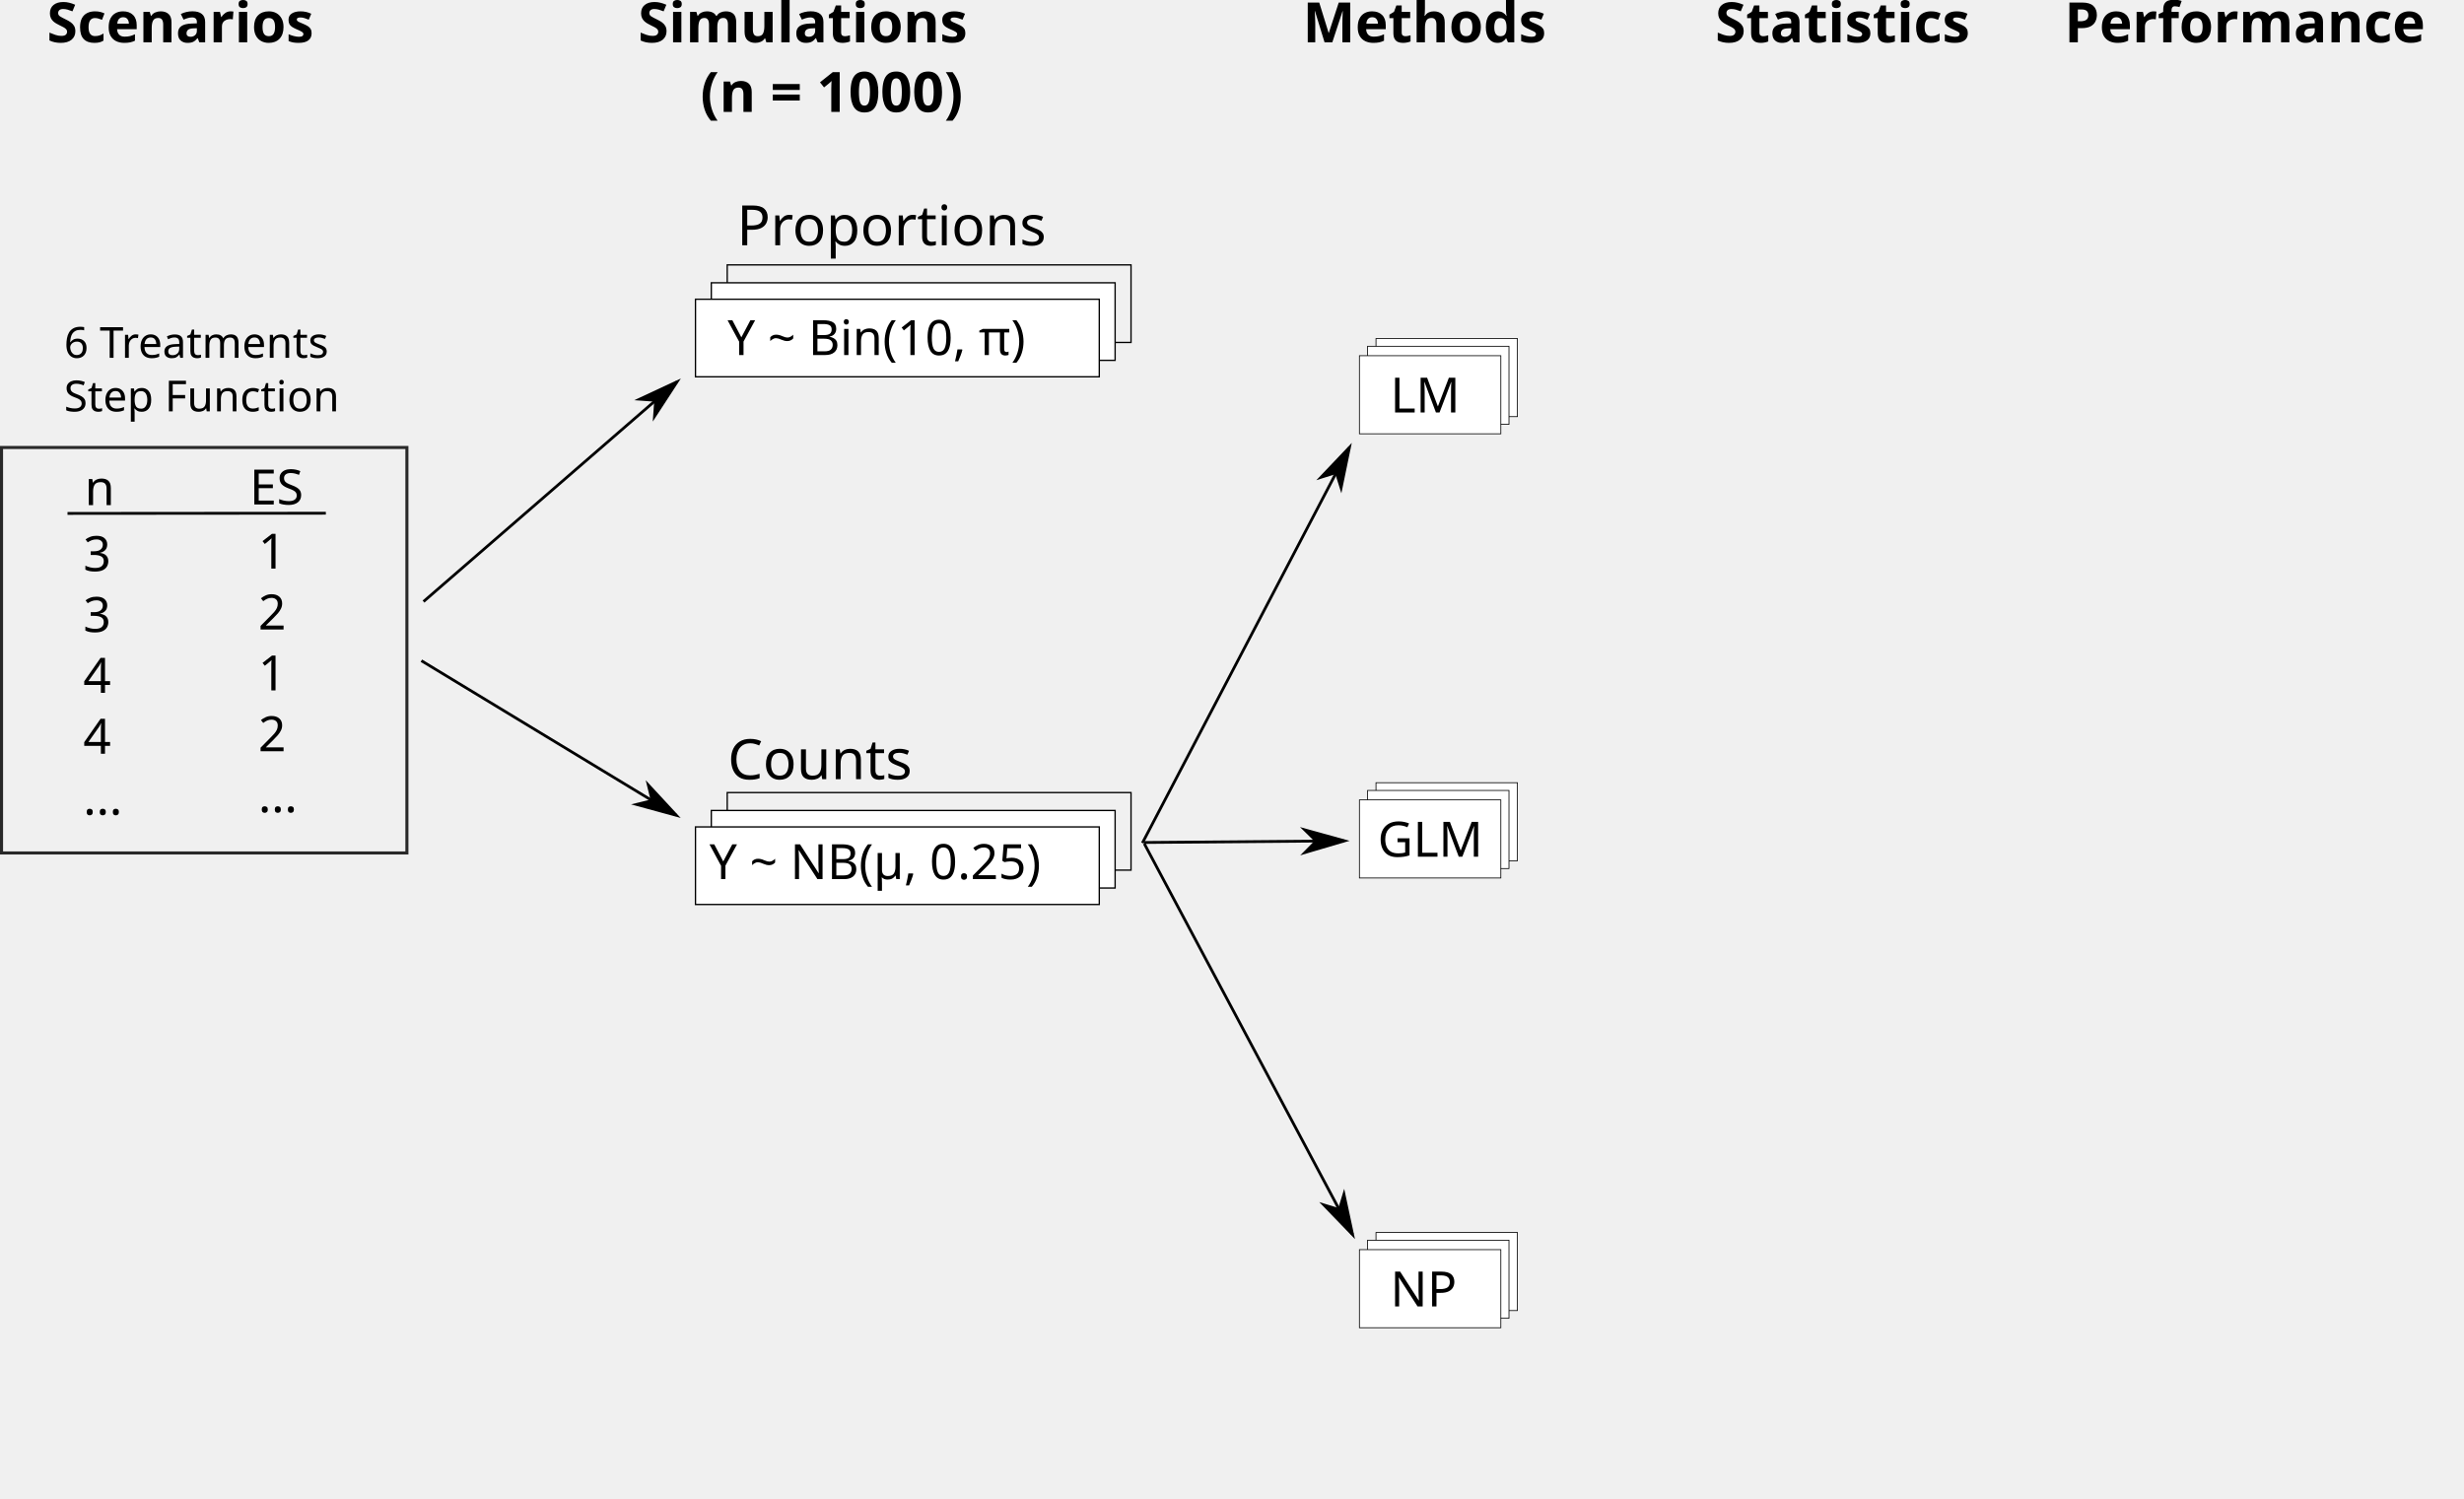
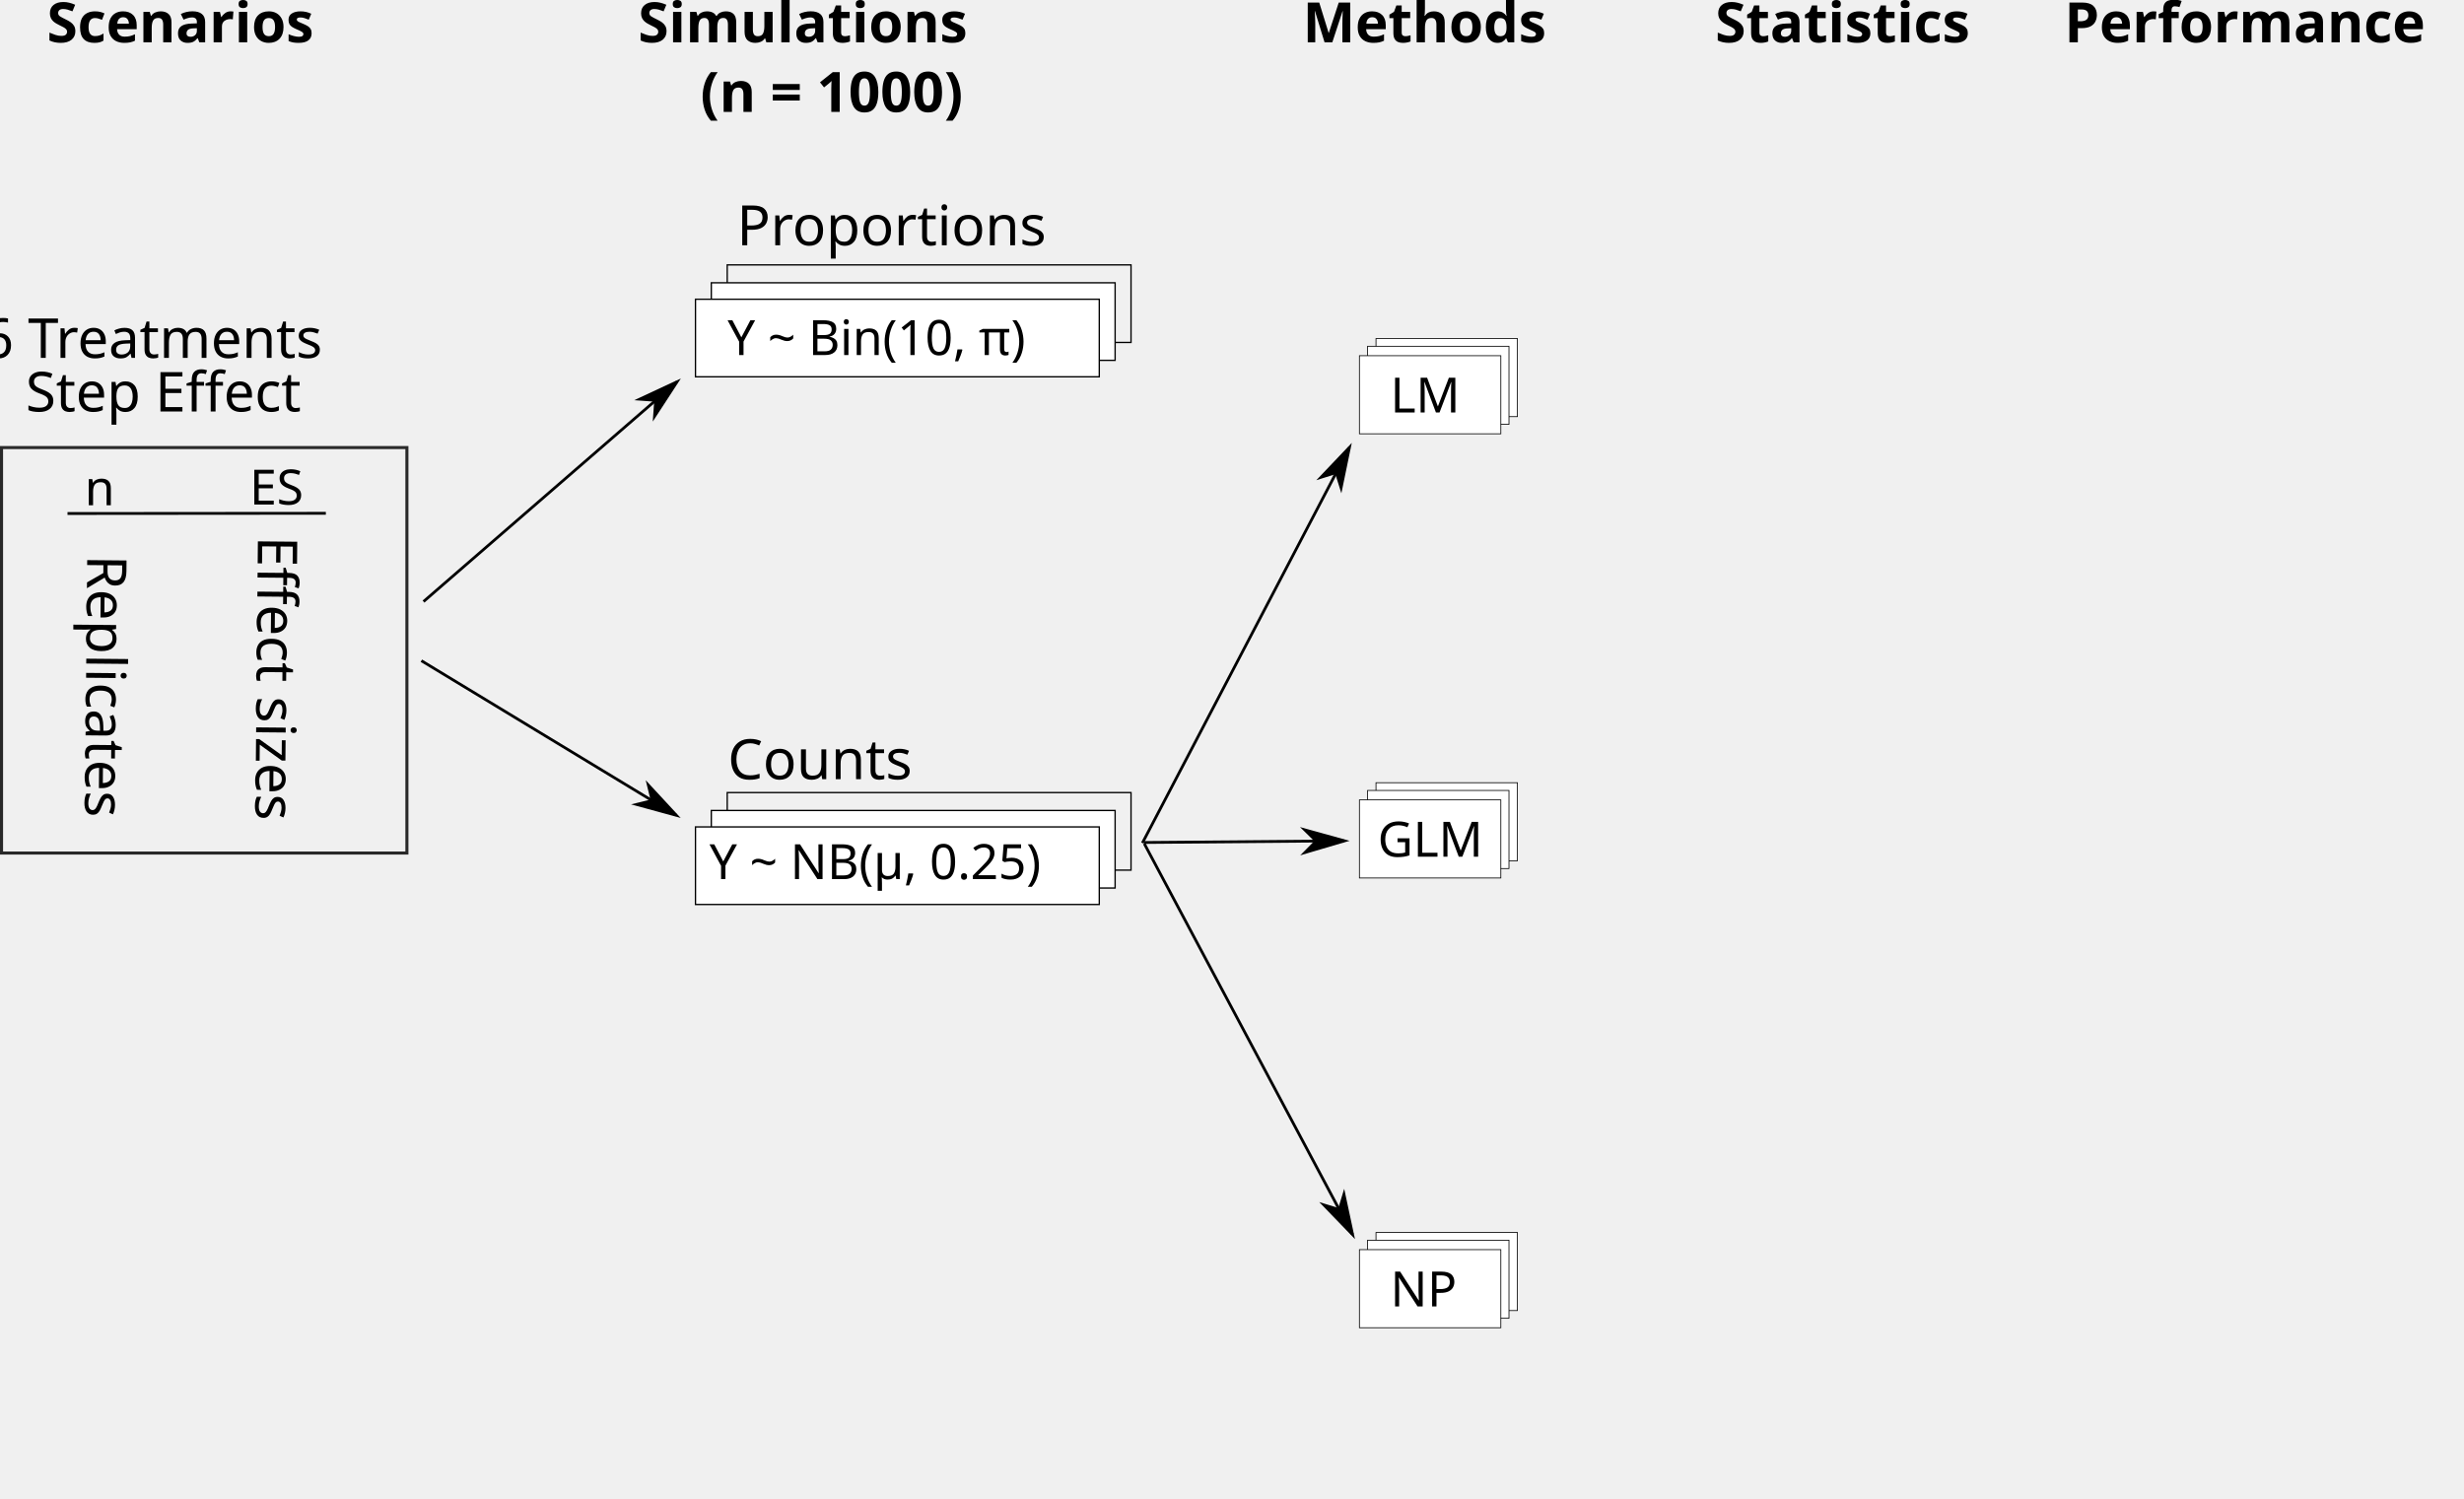
<svg xmlns="http://www.w3.org/2000/svg" width="283.922mm" height="172.645mm" viewBox="0 0 1006.025 611.735" id="svg2" version="1.1">
  <defs id="defs4">
    <marker orient="auto" refY="0" refX="0" id="Arrow1Lend" style="overflow:visible">
      <path id="path4910" d="M 0,0 5,-5 -12.5,0 5,5 0,0 Z" style="fill-rule:evenodd;stroke:#000000;stroke-width:1pt" transform="matrix(-0.8,0,0,-0.8,-10,0)" />
    </marker>
    <marker style="overflow:visible" id="marker18746" refX="0" refY="0" orient="auto">
      <path transform="matrix(-0.8,0,0,-0.8,-10,0)" style="fill:#000000;fill-opacity:1;fill-rule:evenodd;stroke:#000000;stroke-width:1pt;stroke-opacity:1" d="M 0,0 5,-5 -12.5,0 5,5 0,0 Z" id="path18748" />
    </marker>
    <marker style="overflow:visible" id="marker17110" refX="0" refY="0" orient="auto">
      <path transform="matrix(-0.8,0,0,-0.8,-10,0)" style="fill:#000000;fill-opacity:1;fill-rule:evenodd;stroke:#000000;stroke-width:1pt;stroke-opacity:1" d="M 0,0 5,-5 -12.5,0 5,5 0,0 Z" id="path17112" />
    </marker>
    <marker orient="auto" refY="0" refX="0" id="Arrow1Lstart" style="overflow:visible">
      <path id="path4907" d="M 0,0 5,-5 -12.5,0 5,5 0,0 Z" style="fill:#000000;fill-opacity:1;fill-rule:evenodd;stroke:#000000;stroke-width:1pt;stroke-opacity:1" transform="matrix(0.8,0,0,0.8,10,0)" />
    </marker>
    <marker orient="auto" refY="0" refX="0" id="Arrow1Lend-4" style="overflow:visible">
      <path id="path4910-9" d="M 0,0 5,-5 -12.5,0 5,5 0,0 Z" style="fill:#000000;fill-opacity:1;fill-rule:evenodd;stroke:#000000;stroke-width:1pt;stroke-opacity:1" transform="matrix(-0.8,0,0,-0.8,-10,0)" />
    </marker>
    <marker orient="auto" refY="0" refX="0" id="Arrow1Lend-4-6" style="overflow:visible">
      <path id="path4910-9-7" d="M 0,0 5,-5 -12.5,0 5,5 0,0 Z" style="fill:#000000;fill-opacity:1;fill-rule:evenodd;stroke:#000000;stroke-width:1pt;stroke-opacity:1" transform="matrix(-0.8,0,0,-0.8,-10,0)" />
    </marker>
    <marker orient="auto" refY="0" refX="0" id="Arrow1Lend-4-6-4" style="overflow:visible">
      <path id="path4910-9-7-0" d="M 0,0 5,-5 -12.5,0 5,5 0,0 Z" style="fill:#000000;fill-opacity:1;fill-rule:evenodd;stroke:#000000;stroke-width:1pt;stroke-opacity:1" transform="matrix(-0.8,0,0,-0.8,-10,0)" />
    </marker>
    <marker orient="auto" refY="0" refX="0" id="Arrow1Lend-4-4" style="overflow:visible">
      <path id="path4910-9-74" d="M 0,0 5,-5 -12.5,0 5,5 0,0 Z" style="fill:#000000;fill-opacity:1;fill-rule:evenodd;stroke:#000000;stroke-width:1pt;stroke-opacity:1" transform="matrix(-0.8,0,0,-0.8,-10,0)" />
    </marker>
    <marker orient="auto" refY="0" refX="0" id="Arrow1Lend-4-5" style="overflow:visible">
      <path id="path4910-9-8" d="M 0,0 5,-5 -12.5,0 5,5 0,0 Z" style="fill:#000000;fill-opacity:1;fill-rule:evenodd;stroke:#000000;stroke-width:1pt;stroke-opacity:1" transform="matrix(-0.8,0,0,-0.8,-10,0)" />
    </marker>
    <marker orient="auto" refY="0" refX="0" id="Arrow1Lend-4-5-6" style="overflow:visible">
      <path id="path4910-9-8-0" d="M 0,0 5,-5 -12.5,0 5,5 0,0 Z" style="fill:#000000;fill-opacity:1;fill-rule:evenodd;stroke:#000000;stroke-width:1pt;stroke-opacity:1" transform="matrix(-0.8,0,0,-0.8,-10,0)" />
    </marker>
    <marker orient="auto" refY="0" refX="0" id="Arrow1Lend-4-64" style="overflow:visible">
      <path id="path4910-9-6" d="M 0,0 5,-5 -12.5,0 5,5 0,0 Z" style="fill:#000000;fill-opacity:1;fill-rule:evenodd;stroke:#000000;stroke-width:1pt;stroke-opacity:1" transform="matrix(-0.8,0,0,-0.8,-10,0)" />
    </marker>
    <marker orient="auto" refY="0" refX="0" id="Arrow1Lend-4-9" style="overflow:visible">
      <path id="path4910-9-60" d="M 0,0 5,-5 -12.5,0 5,5 0,0 Z" style="fill:#000000;fill-opacity:1;fill-rule:evenodd;stroke:#000000;stroke-width:1pt;stroke-opacity:1" transform="matrix(-0.8,0,0,-0.8,-10,0)" />
    </marker>
    <marker orient="auto" refY="0" refX="0" id="Arrow1Lend-4-9-0" style="overflow:visible">
      <path id="path4910-9-60-1" d="M 0,0 5,-5 -12.5,0 5,5 0,0 Z" style="fill:#000000;fill-opacity:1;fill-rule:evenodd;stroke:#000000;stroke-width:1pt;stroke-opacity:1" transform="matrix(-0.8,0,0,-0.8,-10,0)" />
    </marker>
    <marker orient="auto" refY="0" refX="0" id="Arrow1Lend-4-9-0-1" style="overflow:visible">
      <path id="path4910-9-60-1-3" d="M 0,0 5,-5 -12.5,0 5,5 0,0 Z" style="fill:#000000;fill-opacity:1;fill-rule:evenodd;stroke:#000000;stroke-width:1pt;stroke-opacity:1" transform="matrix(-0.8,0,0,-0.8,-10,0)" />
    </marker>
    <marker orient="auto" refY="0" refX="0" id="Arrow1Lend-4-9-7" style="overflow:visible">
      <path id="path4910-9-60-7" d="M 0,0 5,-5 -12.5,0 5,5 0,0 Z" style="fill:#000000;fill-opacity:1;fill-rule:evenodd;stroke:#000000;stroke-width:1pt;stroke-opacity:1" transform="matrix(-0.8,0,0,-0.8,-10,0)" />
    </marker>
    <marker orient="auto" refY="0" refX="0" id="Arrow1Lend-4-9-0-7" style="overflow:visible">
      <path id="path4910-9-60-1-6" d="M 0,0 5,-5 -12.5,0 5,5 0,0 Z" style="fill:#000000;fill-opacity:1;fill-rule:evenodd;stroke:#000000;stroke-width:1pt;stroke-opacity:1" transform="matrix(-0.8,0,0,-0.8,-10,0)" />
    </marker>
    <marker orient="auto" refY="0" refX="0" id="Arrow1Lend-4-9-09" style="overflow:visible">
      <path id="path4910-9-60-75" d="M 0,0 5,-5 -12.5,0 5,5 0,0 Z" style="fill:#000000;fill-opacity:1;fill-rule:evenodd;stroke:#000000;stroke-width:1pt;stroke-opacity:1" transform="matrix(-0.8,0,0,-0.8,-10,0)" />
    </marker>
    <marker orient="auto" refY="0" refX="0" id="Arrow1Lend-4-9-0-4" style="overflow:visible">
      <path id="path4910-9-60-1-37" d="M 0,0 5,-5 -12.5,0 5,5 0,0 Z" style="fill:#000000;fill-opacity:1;fill-rule:evenodd;stroke:#000000;stroke-width:1pt;stroke-opacity:1" transform="matrix(-0.8,0,0,-0.8,-10,0)" />
    </marker>
    <marker orient="auto" refY="0" refX="0" id="Arrow1Lend-4-9-1" style="overflow:visible">
      <path id="path4910-9-60-3" d="M 0,0 5,-5 -12.5,0 5,5 0,0 Z" style="fill:#000000;fill-opacity:1;fill-rule:evenodd;stroke:#000000;stroke-width:1pt;stroke-opacity:1" transform="matrix(-0.8,0,0,-0.8,-10,0)" />
    </marker>
    <marker orient="auto" refY="0" refX="0" id="Arrow1Lend-4-9-0-11" style="overflow:visible">
      <path id="path4910-9-60-1-1" d="M 0,0 5,-5 -12.5,0 5,5 0,0 Z" style="fill:#000000;fill-opacity:1;fill-rule:evenodd;stroke:#000000;stroke-width:1pt;stroke-opacity:1" transform="matrix(-0.8,0,0,-0.8,-10,0)" />
    </marker>
    <marker orient="auto" refY="0" refX="0" id="Arrow1Lend-4-9-70" style="overflow:visible">
      <path id="path4910-9-60-4" d="M 0,0 5,-5 -12.5,0 5,5 0,0 Z" style="fill:#000000;fill-opacity:1;fill-rule:evenodd;stroke:#000000;stroke-width:1pt;stroke-opacity:1" transform="matrix(-0.8,0,0,-0.8,-10,0)" />
    </marker>
    <marker orient="auto" refY="0" refX="0" id="Arrow1Lend-4-9-0-11-1" style="overflow:visible">
      <path id="path4910-9-60-1-1-6" d="M 0,0 5,-5 -12.5,0 5,5 0,0 Z" style="fill:#000000;fill-opacity:1;fill-rule:evenodd;stroke:#000000;stroke-width:1pt;stroke-opacity:1" transform="matrix(-0.8,0,0,-0.8,-10,0)" />
    </marker>
    <marker orient="auto" refY="0" refX="0" id="Arrow1Lend-4-9-70-6" style="overflow:visible">
      <path id="path4910-9-60-4-2" d="M 0,0 5,-5 -12.5,0 5,5 0,0 Z" style="fill:#000000;fill-opacity:1;fill-rule:evenodd;stroke:#000000;stroke-width:1pt;stroke-opacity:1" transform="matrix(-0.8,0,0,-0.8,-10,0)" />
    </marker>
    <marker orient="auto" refY="0" refX="0" id="Arrow1Lend-4-9-0-11-7" style="overflow:visible">
      <path id="path4910-9-60-1-1-9" d="M 0,0 5,-5 -12.5,0 5,5 0,0 Z" style="fill:#000000;fill-opacity:1;fill-rule:evenodd;stroke:#000000;stroke-width:1pt;stroke-opacity:1" transform="matrix(-0.8,0,0,-0.8,-10,0)" />
    </marker>
    <marker orient="auto" refY="0" refX="0" id="Arrow1Lend-4-9-70-7" style="overflow:visible">
      <path id="path4910-9-60-4-4" d="M 0,0 5,-5 -12.5,0 5,5 0,0 Z" style="fill:#000000;fill-opacity:1;fill-rule:evenodd;stroke:#000000;stroke-width:1pt;stroke-opacity:1" transform="matrix(-0.8,0,0,-0.8,-10,0)" />
    </marker>
    <marker orient="auto" refY="0" refX="0" id="Arrow1Lend-4-9-0-9" style="overflow:visible">
      <path id="path4910-9-60-1-8" d="M 0,0 5,-5 -12.5,0 5,5 0,0 Z" style="fill:#000000;fill-opacity:1;fill-rule:evenodd;stroke:#000000;stroke-width:1pt;stroke-opacity:1" transform="matrix(-0.8,0,0,-0.8,-10,0)" />
    </marker>
    <marker orient="auto" refY="0" refX="0" id="Arrow1Lend-4-9-3" style="overflow:visible">
      <path id="path4910-9-60-8" d="M 0,0 5,-5 -12.5,0 5,5 0,0 Z" style="fill:#000000;fill-opacity:1;fill-rule:evenodd;stroke:#000000;stroke-width:1pt;stroke-opacity:1" transform="matrix(-0.8,0,0,-0.8,-10,0)" />
    </marker>
    <marker orient="auto" refY="0" refX="0" id="Arrow1Lend-4-9-0-5" style="overflow:visible">
      <path id="path4910-9-60-1-89" d="M 0,0 5,-5 -12.5,0 5,5 0,0 Z" style="fill:#000000;fill-opacity:1;fill-rule:evenodd;stroke:#000000;stroke-width:1pt;stroke-opacity:1" transform="matrix(-0.8,0,0,-0.8,-10,0)" />
    </marker>
    <marker orient="auto" refY="0" refX="0" id="Arrow1Lend-4-9-02" style="overflow:visible">
      <path id="path4910-9-60-47" d="M 0,0 5,-5 -12.5,0 5,5 0,0 Z" style="fill:#000000;fill-opacity:1;fill-rule:evenodd;stroke:#000000;stroke-width:1pt;stroke-opacity:1" transform="matrix(-0.8,0,0,-0.8,-10,0)" />
    </marker>
    <marker orient="auto" refY="0" refX="0" id="Arrow1Lend-4-9-0-11-13" style="overflow:visible">
      <path id="path4910-9-60-1-1-5" d="M 0,0 5,-5 -12.5,0 5,5 0,0 Z" style="fill:#000000;fill-opacity:1;fill-rule:evenodd;stroke:#000000;stroke-width:1pt;stroke-opacity:1" transform="matrix(-0.8,0,0,-0.8,-10,0)" />
    </marker>
    <marker orient="auto" refY="0" refX="0" id="Arrow1Lend-4-9-70-9" style="overflow:visible">
      <path id="path4910-9-60-4-3" d="M 0,0 5,-5 -12.5,0 5,5 0,0 Z" style="fill:#000000;fill-opacity:1;fill-rule:evenodd;stroke:#000000;stroke-width:1pt;stroke-opacity:1" transform="matrix(-0.8,0,0,-0.8,-10,0)" />
    </marker>
    <marker orient="auto" refY="0" refX="0" id="Arrow1Lend-4-9-0-11-5" style="overflow:visible">
      <path id="path4910-9-60-1-1-0" d="M 0,0 5,-5 -12.5,0 5,5 0,0 Z" style="fill:#000000;fill-opacity:1;fill-rule:evenodd;stroke:#000000;stroke-width:1pt;stroke-opacity:1" transform="matrix(-0.8,0,0,-0.8,-10,0)" />
    </marker>
    <marker orient="auto" refY="0" refX="0" id="Arrow1Lend-4-9-70-8" style="overflow:visible">
      <path id="path4910-9-60-4-35" d="M 0,0 5,-5 -12.5,0 5,5 0,0 Z" style="fill:#000000;fill-opacity:1;fill-rule:evenodd;stroke:#000000;stroke-width:1pt;stroke-opacity:1" transform="matrix(-0.8,0,0,-0.8,-10,0)" />
    </marker>
    <marker orient="auto" refY="0" refX="0" id="Arrow1Lend-4-9-0-11-9" style="overflow:visible">
      <path id="path4910-9-60-1-1-90" d="M 0,0 5,-5 -12.5,0 5,5 0,0 Z" style="fill:#000000;fill-opacity:1;fill-rule:evenodd;stroke:#000000;stroke-width:1pt;stroke-opacity:1" transform="matrix(-0.8,0,0,-0.8,-10,0)" />
    </marker>
    <marker orient="auto" refY="0" refX="0" id="Arrow1Lend-4-9-70-76" style="overflow:visible">
      <path id="path4910-9-60-4-37" d="M 0,0 5,-5 -12.5,0 5,5 0,0 Z" style="fill:#000000;fill-opacity:1;fill-rule:evenodd;stroke:#000000;stroke-width:1pt;stroke-opacity:1" transform="matrix(-0.8,0,0,-0.8,-10,0)" />
    </marker>
    <marker style="overflow:visible" id="marker17110-6" refX="0" refY="0" orient="auto">
      <path transform="matrix(-0.8,0,0,-0.8,-10,0)" style="fill:#000000;fill-opacity:1;fill-rule:evenodd;stroke:#000000;stroke-width:1pt;stroke-opacity:1" d="M 0,0 5,-5 -12.5,0 5,5 0,0 Z" id="path17112-5" />
    </marker>
    <marker orient="auto" refY="0" refX="0" id="Arrow1Lend-4-9-0-11-12" style="overflow:visible">
      <path id="path4910-9-60-1-1-2" d="M 0,0 5,-5 -12.5,0 5,5 0,0 Z" style="fill:#000000;fill-opacity:1;fill-rule:evenodd;stroke:#000000;stroke-width:1pt;stroke-opacity:1" transform="matrix(-0.8,0,0,-0.8,-10,0)" />
    </marker>
    <marker orient="auto" refY="0" refX="0" id="Arrow1Lend-4-9-70-69" style="overflow:visible">
      <path id="path4910-9-60-4-1" d="M 0,0 5,-5 -12.5,0 5,5 0,0 Z" style="fill:#000000;fill-opacity:1;fill-rule:evenodd;stroke:#000000;stroke-width:1pt;stroke-opacity:1" transform="matrix(-0.8,0,0,-0.8,-10,0)" />
    </marker>
    <marker orient="auto" refY="0" refX="0" id="Arrow1Lend-4-9-0-0" style="overflow:visible">
      <path id="path4910-9-60-1-4" d="M 0,0 5,-5 -12.5,0 5,5 0,0 Z" style="fill:#000000;fill-opacity:1;fill-rule:evenodd;stroke:#000000;stroke-width:1pt;stroke-opacity:1" transform="matrix(-0.8,0,0,-0.8,-10,0)" />
    </marker>
    <marker orient="auto" refY="0" refX="0" id="Arrow1Lend-4-9-2" style="overflow:visible">
      <path id="path4910-9-60-74" d="M 0,0 5,-5 -12.5,0 5,5 0,0 Z" style="fill:#000000;fill-opacity:1;fill-rule:evenodd;stroke:#000000;stroke-width:1pt;stroke-opacity:1" transform="matrix(-0.8,0,0,-0.8,-10,0)" />
    </marker>
    <marker orient="auto" refY="0" refX="0" id="Arrow1Lend-4-9-2-4" style="overflow:visible">
      <path id="path4910-9-60-74-8" d="M 0,0 5,-5 -12.5,0 5,5 0,0 Z" style="fill:#000000;fill-opacity:1;fill-rule:evenodd;stroke:#000000;stroke-width:1pt;stroke-opacity:1" transform="matrix(-0.8,0,0,-0.8,-10,0)" />
    </marker>
    <marker orient="auto" refY="0" refX="0" id="Arrow1Lend-4-9-0-0-4" style="overflow:visible">
      <path id="path4910-9-60-1-4-8" d="M 0,0 5,-5 -12.5,0 5,5 0,0 Z" style="fill:#000000;fill-opacity:1;fill-rule:evenodd;stroke:#000000;stroke-width:1pt;stroke-opacity:1" transform="matrix(-0.8,0,0,-0.8,-10,0)" />
    </marker>
    <marker orient="auto" refY="0" refX="0" id="Arrow1Lend-4-9-70-69-1" style="overflow:visible">
      <path id="path4910-9-60-4-1-6" d="M 0,0 5,-5 -12.5,0 5,5 0,0 Z" style="fill:#000000;fill-opacity:1;fill-rule:evenodd;stroke:#000000;stroke-width:1pt;stroke-opacity:1" transform="matrix(-0.8,0,0,-0.8,-10,0)" />
    </marker>
    <marker orient="auto" refY="0" refX="0" id="Arrow1Lend-4-9-0-11-12-8" style="overflow:visible">
      <path id="path4910-9-60-1-1-2-5" d="M 0,0 5,-5 -12.5,0 5,5 0,0 Z" style="fill:#000000;fill-opacity:1;fill-rule:evenodd;stroke:#000000;stroke-width:1pt;stroke-opacity:1" transform="matrix(-0.8,0,0,-0.8,-10,0)" />
    </marker>
    <marker style="overflow:visible" id="marker17110-6-9" refX="0" refY="0" orient="auto">
      <path transform="matrix(-0.8,0,0,-0.8,-10,0)" style="fill:#000000;fill-opacity:1;fill-rule:evenodd;stroke:#000000;stroke-width:1pt;stroke-opacity:1" d="M 0,0 5,-5 -12.5,0 5,5 0,0 Z" id="path17112-5-9" />
    </marker>
    <marker orient="auto" refY="0" refX="0" id="Arrow1Lend-4-2" style="overflow:visible">
      <path id="path4910-9-1" d="M 0,0 5,-5 -12.5,0 5,5 0,0 Z" style="fill:#000000;fill-opacity:1;fill-rule:evenodd;stroke:#000000;stroke-width:1pt;stroke-opacity:1" transform="matrix(-0.8,0,0,-0.8,-10,0)" />
    </marker>
    <marker orient="auto" refY="0" refX="0" id="Arrow1Lend-4-2-6" style="overflow:visible">
      <path id="path4910-9-1-5" d="M 0,0 5,-5 -12.5,0 5,5 0,0 Z" style="fill:#000000;fill-opacity:1;fill-rule:evenodd;stroke:#000000;stroke-width:1pt;stroke-opacity:1" transform="matrix(-0.8,0,0,-0.8,-10,0)" />
    </marker>
  </defs>
  <g id="layer1" transform="translate(-21.93873,-434.8008)">
-     <rect style="opacity:0.826;fill:none;fill-opacity:1;stroke:#000000;stroke-width:1.252;stroke-miterlimit:10;stroke-dasharray:none;stroke-opacity:1" id="rect4136" width="165.509" height="165.559" x="22.565" y="617.516" />
    <text id="text4393" y="593.791" x="215.714" style="font-style:normal;font-weight:normal;font-size:40px;line-height:125%;font-family:sans-serif;letter-spacing:0px;word-spacing:0px;fill:#000000;fill-opacity:1;stroke:none;stroke-width:1px;stroke-linecap:butt;stroke-linejoin:miter;stroke-opacity:1" xml:space="preserve">
      <tspan y="593.791" x="215.714" id="tspan4395" />
    </text>
    <g id="g13595" transform="matrix(1.136634,0,0,1.136634,50.16462,147.6973)">
      <g id="g4482" transform="translate(174.6533,-143.0161)">
        <rect style="opacity:1;fill:#ffffff;fill-opacity:1;stroke:#000000;stroke-width:0.286;stroke-miterlimit:10;stroke-dasharray:none;stroke-opacity:1" id="rect4136-0-3-4-7" width="50.796" height="28.055" x="294.786" y="517.219" />
        <rect style="opacity:1;fill:#ffffff;fill-opacity:1;stroke:#000000;stroke-width:0.286;stroke-miterlimit:10;stroke-dasharray:none;stroke-opacity:1" id="rect4136-0-3-4" width="50.796" height="28.055" x="291.755" y="519.996" />
        <rect style="opacity:1;fill:#ffffff;fill-opacity:1;stroke:#000000;stroke-width:0.286;stroke-miterlimit:10;stroke-dasharray:none;stroke-opacity:1" id="rect4136-0-3" width="50.796" height="28.055" x="288.832" y="523.388" />
        <text xml:space="preserve" style="font-style:normal;font-weight:normal;font-size:40px;line-height:125%;font-family:sans-serif;letter-spacing:0px;word-spacing:0px;fill:#000000;fill-opacity:1;stroke:none;stroke-width:1px;stroke-linecap:butt;stroke-linejoin:miter;stroke-opacity:1" x="295.389" y="543.786" id="text4290-8">
          <tspan x="295.389" y="543.786" style="font-size:17.5px" id="tspan4446"> LM</tspan>
          <tspan x="295.389" y="565.661" style="font-size:17.5px" id="tspan4450" />
        </text>
      </g>
      <g id="g4482-6" transform="translate(174.6533,16.54812)">
        <rect style="opacity:1;fill:#ffffff;fill-opacity:1;stroke:#000000;stroke-width:0.286;stroke-miterlimit:10;stroke-dasharray:none;stroke-opacity:1" id="rect4136-0-3-4-7-8" width="50.796" height="28.055" x="294.786" y="517.219" />
        <rect style="opacity:1;fill:#ffffff;fill-opacity:1;stroke:#000000;stroke-width:0.286;stroke-miterlimit:10;stroke-dasharray:none;stroke-opacity:1" id="rect4136-0-3-4-9" width="50.796" height="28.055" x="291.755" y="519.996" />
        <rect style="opacity:1;fill:#ffffff;fill-opacity:1;stroke:#000000;stroke-width:0.286;stroke-miterlimit:10;stroke-dasharray:none;stroke-opacity:1" id="rect4136-0-3-0" width="50.796" height="28.055" x="288.832" y="523.388" />
        <text xml:space="preserve" style="font-style:normal;font-weight:normal;font-size:40px;line-height:125%;font-family:sans-serif;letter-spacing:0px;word-spacing:0px;fill:#000000;fill-opacity:1;stroke:none;stroke-width:1px;stroke-linecap:butt;stroke-linejoin:miter;stroke-opacity:1" x="295.389" y="543.786" id="text4290-8-6">
          <tspan x="295.389" y="543.786" style="font-size:17.5px" id="tspan4446-8">GLM</tspan>
          <tspan x="295.389" y="565.661" style="font-size:17.5px" id="tspan4450-7" />
        </text>
      </g>
      <g id="g4482-9" transform="translate(174.6533,178.1123)">
        <rect style="opacity:1;fill:#ffffff;fill-opacity:1;stroke:#000000;stroke-width:0.286;stroke-miterlimit:10;stroke-dasharray:none;stroke-opacity:1" id="rect4136-0-3-4-7-0" width="50.796" height="28.055" x="294.786" y="517.219" />
        <rect style="opacity:1;fill:#ffffff;fill-opacity:1;stroke:#000000;stroke-width:0.286;stroke-miterlimit:10;stroke-dasharray:none;stroke-opacity:1" id="rect4136-0-3-4-3" width="50.796" height="28.055" x="291.755" y="519.996" />
        <rect style="opacity:1;fill:#ffffff;fill-opacity:1;stroke:#000000;stroke-width:0.286;stroke-miterlimit:10;stroke-dasharray:none;stroke-opacity:1" id="rect4136-0-3-3" width="50.796" height="28.055" x="288.832" y="523.388" />
        <text xml:space="preserve" style="font-style:normal;font-weight:normal;font-size:40px;line-height:125%;font-family:sans-serif;letter-spacing:0px;word-spacing:0px;fill:#000000;fill-opacity:1;stroke:none;stroke-width:1px;stroke-linecap:butt;stroke-linejoin:miter;stroke-opacity:1" x="295.389" y="543.786" id="text4290-8-3">
          <tspan x="295.389" y="543.786" style="font-size:17.5px" id="tspan4446-7"> NP</tspan>
          <tspan x="295.389" y="565.661" style="font-size:17.5px" id="tspan4450-3" />
        </text>
      </g>
    </g>
    <g id="g4865" transform="translate(-26.90285,-14.77231)" />
    <path style="fill:none;fill-rule:evenodd;stroke:#000000;stroke-width:1.137px;stroke-linecap:butt;stroke-linejoin:miter;stroke-opacity:1;marker-end:url(#Arrow1Lend-4)" d="m 488.362,779.018 84.475,-161.413" id="path4901-9" />
    <g id="g24579" transform="matrix(1.136634,0,0,1.136634,-37.09661,-131.6263)">
      <g transform="translate(12.83079,271.9087)" id="g4298">
        <g id="g4353">
          <rect y="511.146" x="300.332" height="27.86" width="145.05" id="rect4136-0-8" style="opacity:1;fill:none;fill-opacity:1;stroke:#000000;stroke-width:0.481;stroke-miterlimit:10;stroke-dasharray:none;stroke-opacity:1" />
          <rect y="517.575" x="294.618" height="27.86" width="145.05" id="rect4136-0-2" style="opacity:1;fill:#ffffff;fill-opacity:1;stroke:#000000;stroke-width:0.481;stroke-miterlimit:10;stroke-dasharray:none;stroke-opacity:1" />
          <rect y="523.486" x="288.93" height="27.86" width="145.05" id="rect4136-0" style="opacity:1;fill:#ffffff;fill-opacity:1;stroke:#000000;stroke-width:0.481;stroke-miterlimit:10;stroke-dasharray:none;stroke-opacity:1" />
          <text id="text4290" y="542.235" x="293.954" style="font-style:normal;font-weight:normal;font-size:40px;line-height:125%;font-family:sans-serif;letter-spacing:0px;word-spacing:0px;fill:#000000;fill-opacity:1;stroke:none;stroke-width:1px;stroke-linecap:butt;stroke-linejoin:miter;stroke-opacity:1" xml:space="preserve">
            <tspan style="font-size:17.5px" y="542.235" x="293.954" id="tspan4292">Y ~ NB(μ, 0.25)</tspan>
          </text>
        </g>
      </g>
      <text id="text8147" y="778.251" x="313.343" style="font-style:normal;font-weight:normal;font-size:40px;line-height:125%;font-family:sans-serif;letter-spacing:0px;word-spacing:0px;fill:#000000;fill-opacity:1;stroke:none;stroke-width:1px;stroke-linecap:butt;stroke-linejoin:miter;stroke-opacity:1" xml:space="preserve">
        <tspan style="font-style:normal;font-variant:normal;font-weight:normal;font-stretch:normal;font-size:20px;font-family:sans-serif;-inkscape-font-specification:sans-serif" y="778.251" x="313.343" id="tspan8149">Counts</tspan>
      </text>
    </g>
    <g id="g24566" transform="matrix(1.136634,0,0,1.136634,-26.23966,-131.6263)">
      <g transform="translate(-7.422196,-44.12471)" id="g4403">
        <g transform="translate(10.70115,126.4731)" id="g4298-8">
          <g id="g4353-9">
            <rect style="opacity:1;fill:none;fill-opacity:1;stroke:#000000;stroke-width:0.481;stroke-miterlimit:10;stroke-dasharray:none;stroke-opacity:1" id="rect4136-0-8-2" width="145.05" height="27.86" x="300.332" y="511.146" />
            <rect style="opacity:1;fill:#ffffff;fill-opacity:1;stroke:#000000;stroke-width:0.481;stroke-miterlimit:10;stroke-dasharray:none;stroke-opacity:1" id="rect4136-0-2-8" width="145.05" height="27.86" x="294.618" y="517.575" />
            <rect style="opacity:1;fill:#ffffff;fill-opacity:1;stroke:#000000;stroke-width:0.481;stroke-miterlimit:10;stroke-dasharray:none;stroke-opacity:1" id="rect4136-0-88" width="145.05" height="27.86" x="288.93" y="523.486" />
          </g>
        </g>
        <g transform="translate(-0.02642142,225.6607)" id="g4327">
          <text id="text4290-4" y="444.339" x="311.183" style="font-style:normal;font-weight:normal;font-size:40px;line-height:125%;font-family:sans-serif;letter-spacing:0px;word-spacing:0px;fill:#000000;fill-opacity:1;stroke:none;stroke-width:1px;stroke-linecap:butt;stroke-linejoin:miter;stroke-opacity:1" xml:space="preserve">
            <tspan style="font-size:17.5px" y="444.339" x="311.183" id="tspan4292-2">Y ~ Bin(10, π)</tspan>
          </text>
        </g>
      </g>
      <text id="text8151" y="586.444" x="307.066" style="font-style:normal;font-weight:normal;font-size:40px;line-height:125%;font-family:sans-serif;letter-spacing:0px;word-spacing:0px;fill:#000000;fill-opacity:1;stroke:none;stroke-width:1px;stroke-linecap:butt;stroke-linejoin:miter;stroke-opacity:1" xml:space="preserve">
        <tspan style="font-style:normal;font-variant:normal;font-weight:normal;font-stretch:normal;font-size:20px;font-family:sans-serif;-inkscape-font-specification:sans-serif" y="586.444" x="307.066" id="tspan8153">Proportions</tspan>
      </text>
    </g>
    <path style="fill:none;fill-rule:evenodd;stroke:#000000;stroke-width:1.137px;stroke-linecap:butt;stroke-linejoin:miter;stroke-opacity:1;marker-end:url(#Arrow1Lend-4-5)" d="m 489.151,778.802 81.605,-0.668" id="path4901-9-2" />
    <path style="fill:none;fill-rule:evenodd;stroke:#000000;stroke-width:1.137px;stroke-linecap:butt;stroke-linejoin:miter;stroke-opacity:1;marker-end:url(#Arrow1Lend-4-5-6)" d="m 489.128,779.251 85,159.553" id="path4901-9-2-6" />
    <text xml:space="preserve" style="font-style:normal;font-weight:normal;font-size:45.465px;line-height:125%;font-family:sans-serif;letter-spacing:0px;word-spacing:0px;fill:#000000;fill-opacity:1;stroke:none;stroke-width:1px;stroke-linecap:butt;stroke-linejoin:miter;stroke-opacity:1" x="41.082" y="452.072" id="text8147-7">
      <tspan id="tspan8149-8" x="41.082" y="452.072" style="font-style:normal;font-variant:normal;font-weight:bold;font-stretch:normal;font-size:22.733px;font-family:sans-serif;-inkscape-font-specification:'sans-serif Bold'">Scenarios</tspan>
    </text>
-     <text xml:space="preserve" style="font-style:normal;font-weight:normal;font-size:19.891px;line-height:125%;font-family:sans-serif;letter-spacing:0px;word-spacing:0px;fill:#000000;fill-opacity:1;stroke:none;stroke-width:1px;stroke-linecap:butt;stroke-linejoin:miter;stroke-opacity:1" x="56.504" y="641.059" id="text24412">
-       <tspan id="tspan24414" x="56.504" y="641.059">n </tspan>
-     </text>
-     <text xml:space="preserve" style="font-style:normal;font-weight:normal;font-size:19.891px;line-height:125%;font-family:sans-serif;letter-spacing:0px;word-spacing:0px;fill:#000000;fill-opacity:1;stroke:none;stroke-width:1px;stroke-linecap:butt;stroke-linejoin:miter;stroke-opacity:1" x="123.85" y="640.778" id="text24412-5">
-       <tspan x="123.85" y="640.778" id="tspan24438">ES</tspan>
-     </text>
-     <text xml:space="preserve" style="font-style:normal;font-weight:normal;font-size:19.891px;line-height:125%;font-family:sans-serif;letter-spacing:0px;word-spacing:0px;fill:#000000;fill-opacity:1;stroke:none;stroke-width:1px;stroke-linecap:butt;stroke-linejoin:miter;stroke-opacity:1" x="55.907" y="667.977" id="text24442">
-       <tspan id="tspan24444" x="55.907" y="667.977">3</tspan>
-       <tspan x="55.907" y="692.841" id="tspan24446">3</tspan>
-       <tspan x="55.907" y="717.705" id="tspan24448">4</tspan>
-       <tspan x="55.907" y="742.568" id="tspan24450">4</tspan>
-       <tspan x="55.907" y="767.432" id="tspan24452">...</tspan>
-     </text>
-     <text xml:space="preserve" style="font-style:normal;font-weight:normal;font-size:19.891px;line-height:125%;font-family:sans-serif;letter-spacing:0px;word-spacing:0px;fill:#000000;fill-opacity:1;stroke:none;stroke-width:1px;stroke-linecap:butt;stroke-linejoin:miter;stroke-opacity:1" x="127.373" y="666.965" id="text24442-2">
-       <tspan id="tspan24444-7" x="127.373" y="666.965">1</tspan>
-       <tspan x="127.373" y="691.829" id="tspan24446-3">2</tspan>
-       <tspan x="127.373" y="716.693" id="tspan24448-6">1</tspan>
-       <tspan x="127.373" y="741.556" id="tspan24450-4">2</tspan>
-       <tspan x="127.373" y="766.42" id="tspan24452-7">...</tspan>
-     </text>
-     <path style="fill:none;fill-rule:evenodd;stroke:#000000;stroke-width:1.137px;stroke-linecap:butt;stroke-linejoin:miter;stroke-opacity:1" d="m 49.502,644.439 105.476,-0.084" id="path24486" />
    <text xml:space="preserve" style="font-style:normal;font-weight:normal;font-size:45.465px;line-height:125%;font-family:sans-serif;letter-spacing:0px;word-spacing:0px;fill:#000000;fill-opacity:1;stroke:none;stroke-width:1px;stroke-linecap:butt;stroke-linejoin:miter;stroke-opacity:1" x="391.072" y="452.072" id="text8147-7-9">
      <tspan id="tspan8149-8-7" x="391.072" y="452.072" style="font-style:normal;font-variant:normal;font-weight:bold;font-stretch:normal;font-size:22.733px;font-family:sans-serif;-inkscape-font-specification:'sans-serif Bold';text-align:center;text-anchor:middle">Simulations</tspan>
      <tspan x="391.072" y="480.488" style="font-style:normal;font-variant:normal;font-weight:bold;font-stretch:normal;font-size:22.733px;font-family:sans-serif;-inkscape-font-specification:'sans-serif Bold';text-align:center;text-anchor:middle" id="tspan27164">(n = 1000)</tspan>
    </text>
    <text xml:space="preserve" style="font-style:normal;font-weight:normal;font-size:45.465px;line-height:125%;font-family:sans-serif;letter-spacing:0px;word-spacing:0px;fill:#000000;fill-opacity:1;stroke:none;stroke-width:1px;stroke-linecap:butt;stroke-linejoin:miter;stroke-opacity:1" x="553.832" y="452.072" id="text8147-7-9-2">
      <tspan id="tspan8149-8-7-2" x="553.832" y="452.072" style="font-style:normal;font-variant:normal;font-weight:bold;font-stretch:normal;font-size:22.733px;font-family:sans-serif;-inkscape-font-specification:'sans-serif Bold'">Methods</tspan>
    </text>
    <text xml:space="preserve" style="font-style:normal;font-weight:normal;font-size:45.465px;line-height:125%;font-family:sans-serif;letter-spacing:0px;word-spacing:0px;fill:#000000;fill-opacity:1;stroke:none;stroke-width:1px;stroke-linecap:butt;stroke-linejoin:miter;stroke-opacity:1" x="722.233" y="452.072" id="text8147-7-9-2-1">
      <tspan id="tspan8149-8-7-2-6" x="722.233" y="452.072" style="font-style:normal;font-variant:normal;font-weight:bold;font-stretch:normal;font-size:22.733px;font-family:sans-serif;-inkscape-font-specification:'sans-serif Bold'">Statistics</tspan>
    </text>
    <text xml:space="preserve" style="font-style:normal;font-weight:normal;font-size:45.465px;line-height:125%;font-family:sans-serif;letter-spacing:0px;word-spacing:0px;fill:#000000;fill-opacity:1;stroke:none;stroke-width:1px;stroke-linecap:butt;stroke-linejoin:miter;stroke-opacity:1" x="864.816" y="452.072" id="text8147-7-9-2-1-3">
      <tspan id="tspan8149-8-7-2-6-0" x="864.816" y="452.072" style="font-style:normal;font-variant:normal;font-weight:bold;font-stretch:normal;font-size:22.733px;font-family:sans-serif;-inkscape-font-specification:'sans-serif Bold'">Performance</tspan>
    </text>
    <path style="fill:none;fill-rule:evenodd;stroke:#000000;stroke-width:1.137px;stroke-linecap:butt;stroke-linejoin:miter;stroke-opacity:1;marker-end:url(#Arrow1Lend-4-2)" d="m 194.852,680.431 103.42,-89.652" id="path4901-9-5" />
    <path style="fill:none;fill-rule:evenodd;stroke:#000000;stroke-width:1.137px;stroke-linecap:butt;stroke-linejoin:miter;stroke-opacity:1;marker-end:url(#Arrow1Lend-4-2-6)" d="m 193.977,704.578 103.994,63.055" id="path4901-9-5-0" />
-     <text xml:space="preserve" style="font-style:normal;font-weight:normal;font-size:17.5px;line-height:125%;font-family:sans-serif;letter-spacing:0px;word-spacing:0px;fill:#000000;fill-opacity:1;stroke:none;stroke-width:1px;stroke-linecap:butt;stroke-linejoin:miter;stroke-opacity:1" x="48.081" y="580.895" id="text4541">
-       <tspan id="tspan4543" x="48.081" y="580.895">6 Treatments</tspan>
-       <tspan x="48.081" y="602.77" id="tspan4545">Step Function</tspan>
-     </text>
+     <g transform="translate(2.4375917e-7,0.03371884)" id="g4801">
+       <rect y="617.516" x="22.565" height="165.559" width="165.509" id="rect4136" style="opacity:0.826;fill:none;fill-opacity:1;stroke:#000000;stroke-width:1.252;stroke-miterlimit:10;stroke-dasharray:none;stroke-opacity:1" />
+       <text id="text24412" y="641.059" x="56.504" style="font-style:normal;font-weight:normal;font-size:19.891px;line-height:125%;font-family:sans-serif;letter-spacing:0px;word-spacing:0px;fill:#000000;fill-opacity:1;stroke:none;stroke-width:1px;stroke-linecap:butt;stroke-linejoin:miter;stroke-opacity:1" xml:space="preserve">
+         <tspan y="641.059" x="56.504" id="tspan24414">n </tspan>
+       </text>
+       <text id="text24412-5" y="640.778" x="123.85" style="font-style:normal;font-weight:normal;font-size:19.891px;line-height:125%;font-family:sans-serif;letter-spacing:0px;word-spacing:0px;fill:#000000;fill-opacity:1;stroke:none;stroke-width:1px;stroke-linecap:butt;stroke-linejoin:miter;stroke-opacity:1" xml:space="preserve">
+         <tspan id="tspan24438" y="640.778" x="123.85">ES</tspan>
+       </text>
+       <path id="path24486" d="m 49.502,644.439 105.476,-0.084" style="fill:none;fill-rule:evenodd;stroke:#000000;stroke-width:1.137px;stroke-linecap:butt;stroke-linejoin:miter;stroke-opacity:1" />
+       <text id="text4541" y="580.895" x="104.563" style="font-style:normal;font-weight:normal;font-size:17.5px;line-height:125%;font-family:sans-serif;text-align:center;letter-spacing:0px;word-spacing:0px;text-anchor:middle;fill:#000000;fill-opacity:1;stroke:none;stroke-width:1px;stroke-linecap:butt;stroke-linejoin:miter;stroke-opacity:1" xml:space="preserve">
+         <tspan y="580.895" x="104.563" id="tspan4543" style="font-size:22.5px">6 Treatments</tspan>
+         <tspan id="tspan4545" y="602.77" x="104.563" style="font-size:22.5px">Step Effect</tspan>
+       </text>
+       <text transform="matrix(-0.00924861,0.9999572,-0.9999573,-0.00924861,0,0)" id="text4779" y="-63.668" x="660.724" style="font-style:normal;font-weight:normal;font-size:17.5px;line-height:125%;font-family:sans-serif;letter-spacing:0px;word-spacing:0px;fill:#000000;fill-opacity:1;stroke:none;stroke-width:1px;stroke-linecap:butt;stroke-linejoin:miter;stroke-opacity:1" xml:space="preserve">
+         <tspan style="font-size:22.5px" y="-63.668" x="660.724" id="tspan4781">Replicates</tspan>
+       </text>
+       <text transform="matrix(-0.00924861,0.9999572,-0.9999573,-0.00924861,0,0)" id="text4779-3" y="-133.288" x="652.425" style="font-style:normal;font-weight:normal;font-size:17.5px;line-height:125%;font-family:sans-serif;letter-spacing:0px;word-spacing:0px;fill:#000000;fill-opacity:1;stroke:none;stroke-width:1px;stroke-linecap:butt;stroke-linejoin:miter;stroke-opacity:1" xml:space="preserve">
+         <tspan style="font-size:22.5px" y="-133.288" x="652.425" id="tspan4781-6">Effect sizes</tspan>
+       </text>
+     </g>
  </g>
</svg>
